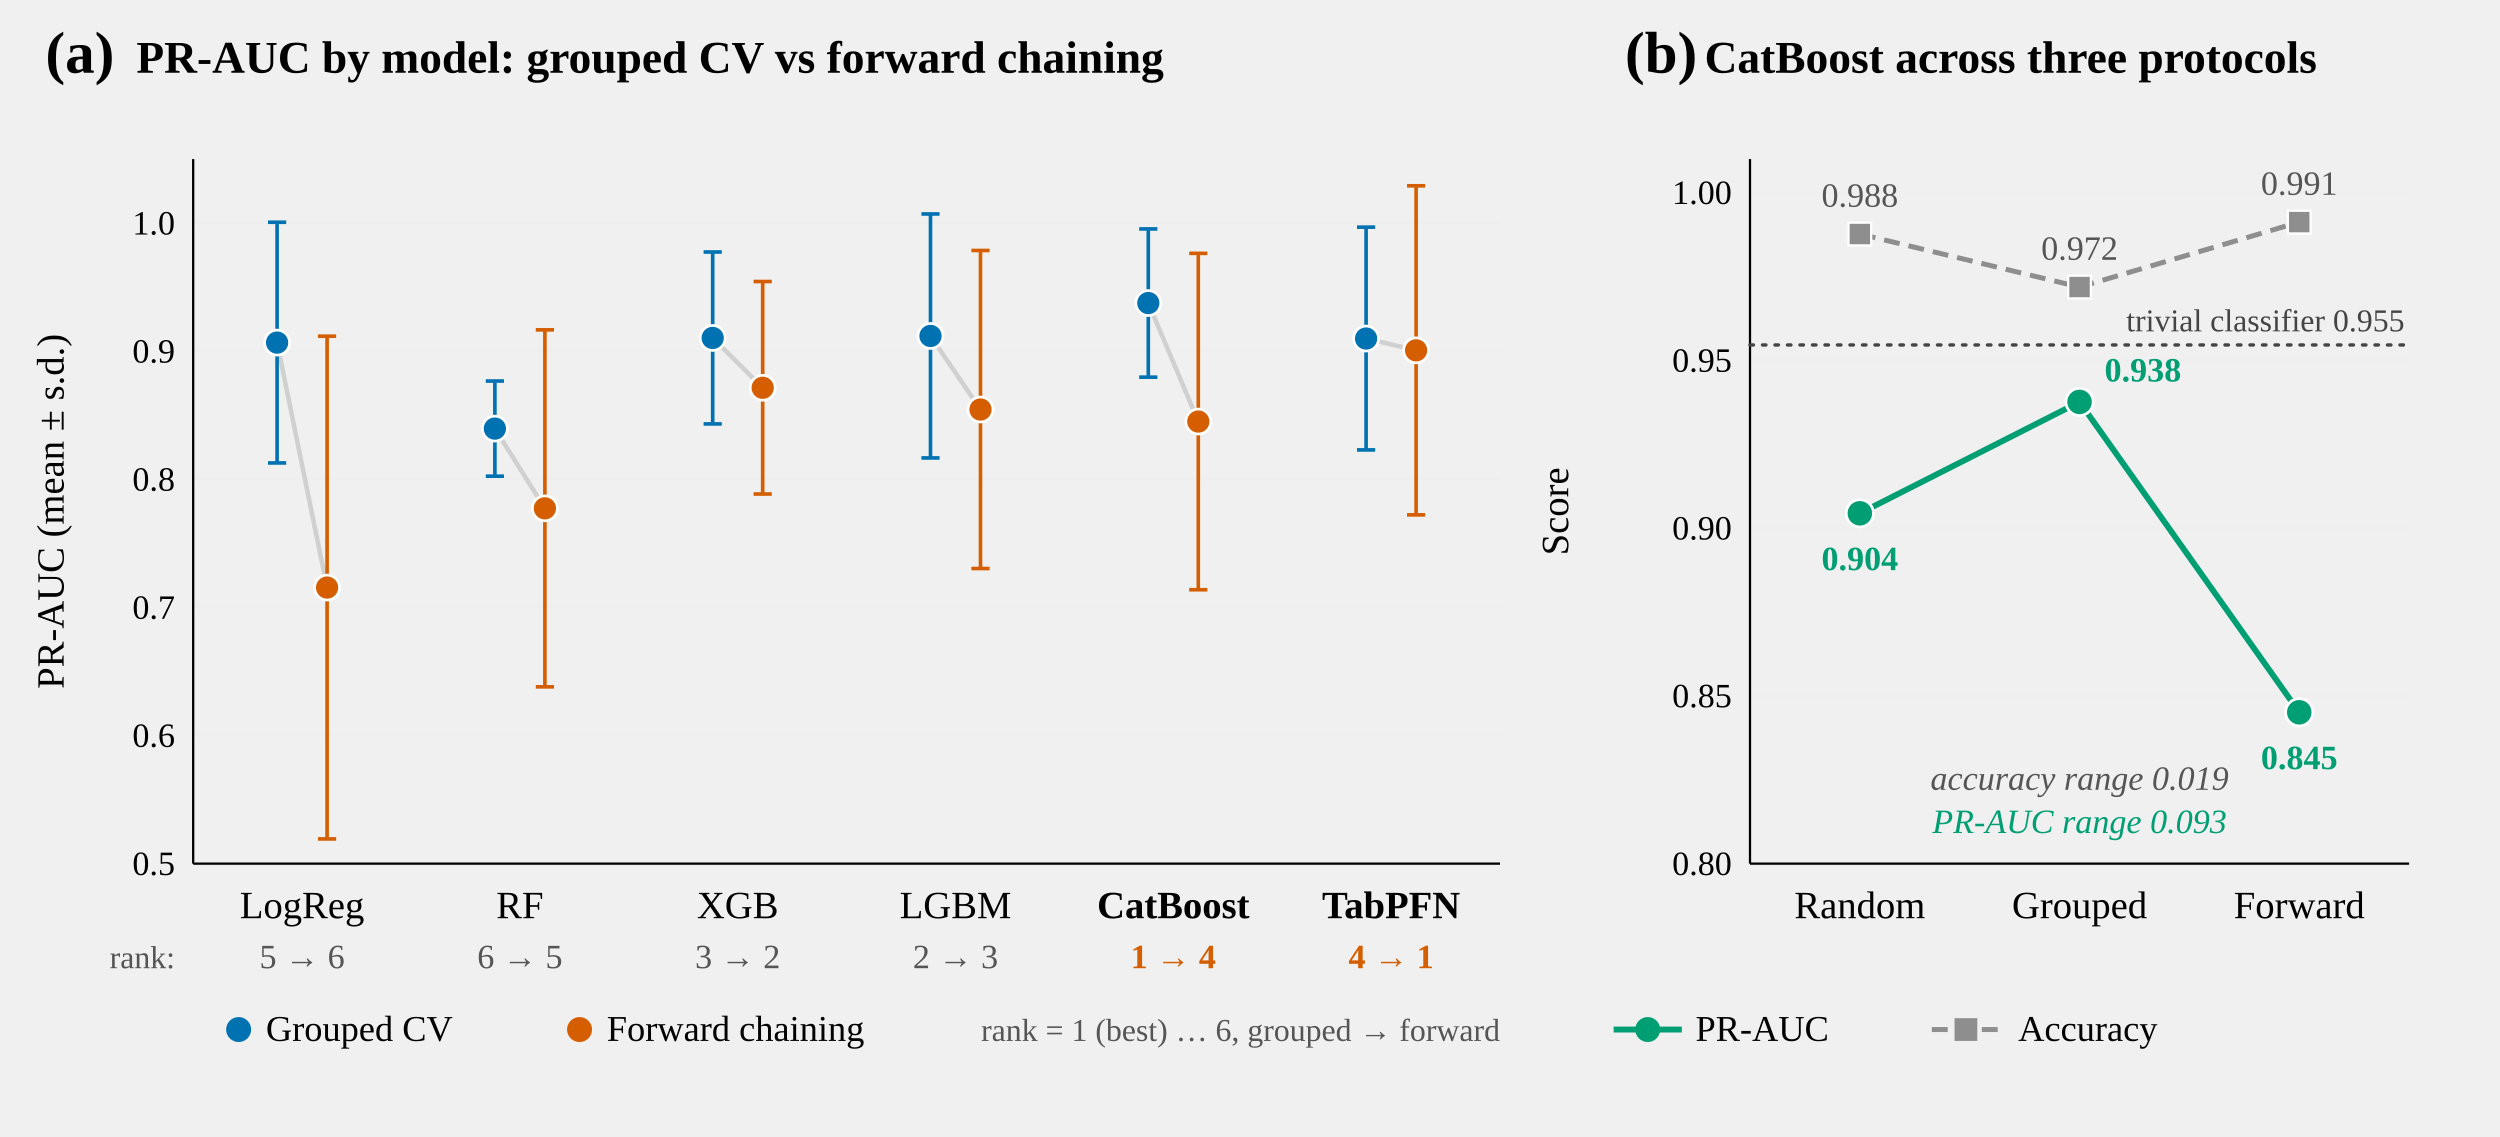
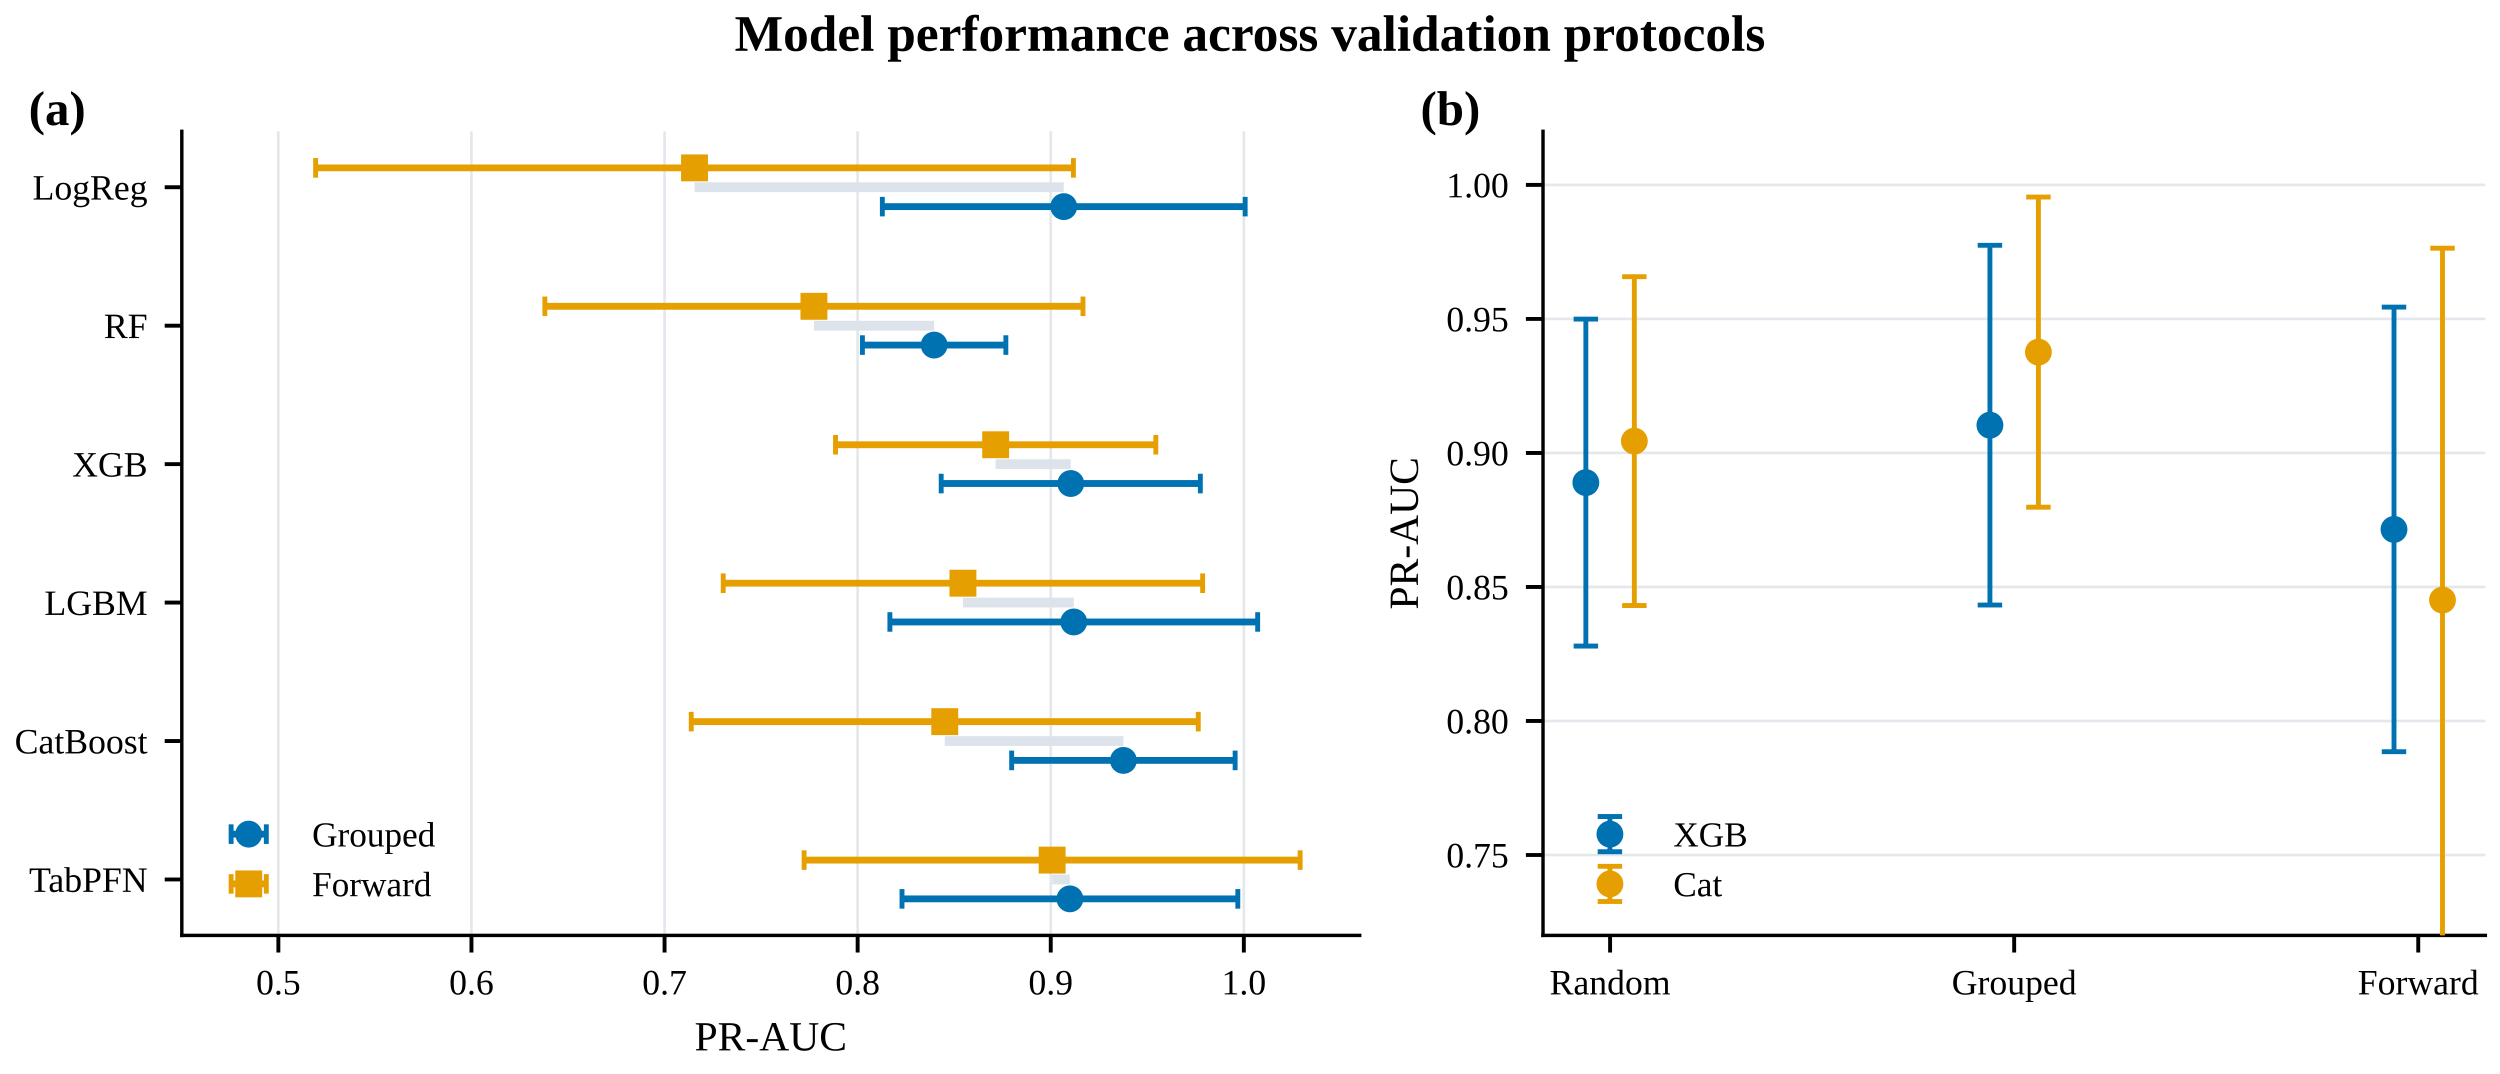
- <svg xmlns="http://www.w3.org/2000/svg" id="fig" viewBox="0 0 1100 500" font-family="Liberation Serif, Times New Roman, serif">
-   <text x="20" y="32" font-size="26" font-weight="bold">(a)</text>
-   <text x="60" y="32" font-size="20" font-weight="bold">PR-AUC by model: grouped CV vs forward chaining</text>
-   <line x1="85" x2="660" y1="380" y2="380" stroke="#eee" />
-   <text x="77" y="385" font-size="15" text-anchor="end">0.5</text>
-   <line x1="85" x2="660" y1="323.636" y2="323.636" stroke="#eee" />
-   <text x="77" y="328.636" font-size="15" text-anchor="end">0.6</text>
-   <line x1="85" x2="660" y1="267.273" y2="267.273" stroke="#eee" />
-   <text x="77" y="272.273" font-size="15" text-anchor="end">0.7</text>
-   <line x1="85" x2="660" y1="210.909" y2="210.909" stroke="#eee" />
-   <text x="77" y="215.909" font-size="15" text-anchor="end">0.8</text>
-   <line x1="85" x2="660" y1="154.545" y2="154.545" stroke="#eee" />
-   <text x="77" y="159.545" font-size="15" text-anchor="end">0.9</text>
-   <line x1="85" x2="660" y1="98.182" y2="98.182" stroke="#eee" />
-   <text x="77" y="103.182" font-size="15" text-anchor="end">1.0</text>
-   <line x1="85" x2="85" y1="70" y2="380" stroke="#000" />
-   <line x1="85" x2="660" y1="380" y2="380" stroke="#000" />
-   <text x="28" y="225" font-size="17" text-anchor="middle" transform="rotate(-90 28 225)">PR-AUC (mean ± s.d.)</text>
-   <line x1="121.917" y1="150.747" x2="143.917" y2="258.525" stroke="#D0D0D0" stroke-width="2" />
-   <line x1="121.917" x2="121.917" y1="203.7" y2="97.793" stroke="#0072B2" stroke-width="1.6" />
-   <line x1="117.917" x2="125.917" y1="203.7" y2="203.7" stroke="#0072B2" stroke-width="1.6" />
-   <line x1="117.917" x2="125.917" y1="97.793" y2="97.793" stroke="#0072B2" stroke-width="1.6" />
-   <line x1="143.917" x2="143.917" y1="369.122" y2="147.928" stroke="#D55E00" stroke-width="1.6" />
-   <line x1="139.917" x2="147.917" y1="369.122" y2="369.122" stroke="#D55E00" stroke-width="1.6" />
-   <line x1="139.917" x2="147.917" y1="147.928" y2="147.928" stroke="#D55E00" stroke-width="1.6" />
-   <circle cx="121.917" cy="150.747" r="5.5" fill="#0072B2" stroke="#fff" stroke-width="1.2" />
-   <circle cx="143.917" cy="258.525" r="5.5" fill="#D55E00" stroke="#fff" stroke-width="1.2" />
-   <text x="132.917" y="404" font-size="17" text-anchor="middle" font-weight="normal">LogReg</text>
-   <text x="132.917" y="426" font-size="15" text-anchor="middle" fill="#555" font-weight="normal">5 → 6</text>
-   <line x1="217.75" y1="188.583" x2="239.75" y2="223.67" stroke="#D0D0D0" stroke-width="2" />
-   <line x1="217.75" x2="217.75" y1="209.517" y2="167.65" stroke="#0072B2" stroke-width="1.6" />
-   <line x1="213.75" x2="221.75" y1="209.517" y2="209.517" stroke="#0072B2" stroke-width="1.6" />
-   <line x1="213.75" x2="221.75" y1="167.65" y2="167.65" stroke="#0072B2" stroke-width="1.6" />
-   <line x1="239.75" x2="239.75" y1="302.207" y2="145.133" stroke="#D55E00" stroke-width="1.6" />
-   <line x1="235.75" x2="243.75" y1="302.207" y2="302.207" stroke="#D55E00" stroke-width="1.6" />
-   <line x1="235.75" x2="243.75" y1="145.133" y2="145.133" stroke="#D55E00" stroke-width="1.6" />
-   <circle cx="217.75" cy="188.583" r="5.5" fill="#0072B2" stroke="#fff" stroke-width="1.2" />
-   <circle cx="239.75" cy="223.67" r="5.5" fill="#D55E00" stroke="#fff" stroke-width="1.2" />
-   <text x="228.75" y="404" font-size="17" text-anchor="middle" font-weight="normal">RF</text>
-   <text x="228.75" y="426" font-size="15" text-anchor="middle" fill="#555" font-weight="normal">6 → 5</text>
-   <line x1="313.583" y1="148.701" x2="335.583" y2="170.62" stroke="#D0D0D0" stroke-width="2" />
-   <line x1="313.583" x2="313.583" y1="186.521" y2="110.881" stroke="#0072B2" stroke-width="1.6" />
-   <line x1="309.583" x2="317.583" y1="186.521" y2="186.521" stroke="#0072B2" stroke-width="1.6" />
-   <line x1="309.583" x2="317.583" y1="110.881" y2="110.881" stroke="#0072B2" stroke-width="1.6" />
-   <line x1="335.583" x2="335.583" y1="217.368" y2="123.872" stroke="#D55E00" stroke-width="1.6" />
-   <line x1="331.583" x2="339.583" y1="217.368" y2="217.368" stroke="#D55E00" stroke-width="1.6" />
-   <line x1="331.583" x2="339.583" y1="123.872" y2="123.872" stroke="#D55E00" stroke-width="1.6" />
-   <circle cx="313.583" cy="148.701" r="5.5" fill="#0072B2" stroke="#fff" stroke-width="1.2" />
-   <circle cx="335.583" cy="170.62" r="5.5" fill="#D55E00" stroke="#fff" stroke-width="1.2" />
-   <text x="324.583" y="404" font-size="17" text-anchor="middle" font-weight="normal">XGB</text>
-   <text x="324.583" y="426" font-size="15" text-anchor="middle" fill="#555" font-weight="normal">3 → 2</text>
-   <line x1="409.417" y1="147.821" x2="431.417" y2="180.18" stroke="#D0D0D0" stroke-width="2" />
-   <line x1="409.417" x2="409.417" y1="201.496" y2="94.146" stroke="#0072B2" stroke-width="1.6" />
-   <line x1="405.417" x2="413.417" y1="201.496" y2="201.496" stroke="#0072B2" stroke-width="1.6" />
-   <line x1="405.417" x2="413.417" y1="94.146" y2="94.146" stroke="#0072B2" stroke-width="1.6" />
-   <line x1="431.417" x2="431.417" y1="250.149" y2="110.21" stroke="#D55E00" stroke-width="1.6" />
-   <line x1="427.417" x2="435.417" y1="250.149" y2="250.149" stroke="#D55E00" stroke-width="1.6" />
-   <line x1="427.417" x2="435.417" y1="110.21" y2="110.21" stroke="#D55E00" stroke-width="1.6" />
-   <circle cx="409.417" cy="147.821" r="5.5" fill="#0072B2" stroke="#fff" stroke-width="1.2" />
-   <circle cx="431.417" cy="180.18" r="5.5" fill="#D55E00" stroke="#fff" stroke-width="1.2" />
-   <text x="420.417" y="404" font-size="17" text-anchor="middle" font-weight="normal">LGBM</text>
-   <text x="420.417" y="426" font-size="15" text-anchor="middle" fill="#555" font-weight="normal">2 → 3</text>
-   <line x1="505.25" y1="133.341" x2="527.25" y2="185.483" stroke="#D0D0D0" stroke-width="2" />
-   <line x1="505.25" x2="505.25" y1="165.953" y2="100.729" stroke="#0072B2" stroke-width="1.6" />
-   <line x1="501.25" x2="509.25" y1="165.953" y2="165.953" stroke="#0072B2" stroke-width="1.6" />
-   <line x1="501.25" x2="509.25" y1="100.729" y2="100.729" stroke="#0072B2" stroke-width="1.6" />
-   <line x1="527.25" x2="527.25" y1="259.483" y2="111.484" stroke="#D55E00" stroke-width="1.6" />
-   <line x1="523.25" x2="531.25" y1="259.483" y2="259.483" stroke="#D55E00" stroke-width="1.6" />
-   <line x1="523.25" x2="531.25" y1="111.484" y2="111.484" stroke="#D55E00" stroke-width="1.6" />
-   <circle cx="505.25" cy="133.341" r="5.5" fill="#0072B2" stroke="#fff" stroke-width="1.2" />
-   <circle cx="527.25" cy="185.483" r="5.5" fill="#D55E00" stroke="#fff" stroke-width="1.2" />
-   <text x="516.25" y="404" font-size="17" text-anchor="middle" font-weight="bold">CatBoost</text>
-   <text x="516.25" y="426" font-size="15" text-anchor="middle" fill="#D55E00" font-weight="bold">1 → 4</text>
-   <line x1="601.083" y1="148.954" x2="623.083" y2="154.145" stroke="#D0D0D0" stroke-width="2" />
-   <line x1="601.083" x2="601.083" y1="197.962" y2="99.946" stroke="#0072B2" stroke-width="1.6" />
-   <line x1="597.083" x2="605.083" y1="197.962" y2="197.962" stroke="#0072B2" stroke-width="1.6" />
-   <line x1="597.083" x2="605.083" y1="99.946" y2="99.946" stroke="#0072B2" stroke-width="1.6" />
-   <line x1="623.083" x2="623.083" y1="226.539" y2="81.752" stroke="#D55E00" stroke-width="1.6" />
-   <line x1="619.083" x2="627.083" y1="226.539" y2="226.539" stroke="#D55E00" stroke-width="1.6" />
-   <line x1="619.083" x2="627.083" y1="81.752" y2="81.752" stroke="#D55E00" stroke-width="1.6" />
-   <circle cx="601.083" cy="148.954" r="5.5" fill="#0072B2" stroke="#fff" stroke-width="1.2" />
-   <circle cx="623.083" cy="154.145" r="5.5" fill="#D55E00" stroke="#fff" stroke-width="1.2" />
-   <text x="612.083" y="404" font-size="17" text-anchor="middle" font-weight="bold">TabPFN</text>
-   <text x="612.083" y="426" font-size="15" text-anchor="middle" fill="#D55E00" font-weight="bold">4 → 1</text>
-   <text x="77" y="426" font-size="14" text-anchor="end" fill="#555">rank:</text>
-   <circle cx="105" cy="453" r="5.5" fill="#0072B2" />
-   <text x="117" y="458" font-size="16">Grouped CV</text>
-   <circle cx="255" cy="453" r="5.5" fill="#D55E00" />
-   <text x="267" y="458" font-size="16">Forward chaining</text>
-   <text x="660" y="458" font-size="14" text-anchor="end" fill="#555">rank = 1 (best) … 6, grouped → forward</text>
-   <text x="715" y="32" font-size="26" font-weight="bold">(b)</text>
-   <text x="750" y="32" font-size="20" font-weight="bold">CatBoost across three protocols</text>
-   <line x1="770" x2="1060" y1="380" y2="380" stroke="#eee" />
-   <text x="762" y="385" font-size="15" text-anchor="end">0.80</text>
-   <line x1="770" x2="1060" y1="306.19" y2="306.19" stroke="#eee" />
-   <text x="762" y="311.19" font-size="15" text-anchor="end">0.85</text>
-   <line x1="770" x2="1060" y1="232.381" y2="232.381" stroke="#eee" />
-   <text x="762" y="237.381" font-size="15" text-anchor="end">0.90</text>
-   <line x1="770" x2="1060" y1="158.571" y2="158.571" stroke="#eee" />
-   <text x="762" y="163.571" font-size="15" text-anchor="end">0.95</text>
-   <line x1="770" x2="1060" y1="84.762" y2="84.762" stroke="#eee" />
-   <text x="762" y="89.762" font-size="15" text-anchor="end">1.00</text>
-   <line x1="770" x2="770" y1="70" y2="380" stroke="#000" />
-   <line x1="770" x2="1060" y1="380" y2="380" stroke="#000" />
-   <text x="690" y="225" font-size="17" text-anchor="middle" transform="rotate(-90 690 225)">Score</text>
-   <line x1="770" x2="1060" y1="151.781" y2="151.781" stroke="#444" stroke-width="1.5" stroke-dasharray="1.5 4" stroke-linecap="round" />
-   <text x="1058" y="145.781" font-size="14" text-anchor="end" fill="#444">trivial classifier 0.955</text>
-   <path d="M818.333,102.978 L915,126.302 L1011.667,97.723" fill="none" stroke="#8E8E8E" stroke-width="2.2" stroke-dasharray="7 4" />
-   <path d="M818.333,225.856 L915,176.847 L1011.667,313.409" fill="none" stroke="#009E73" stroke-width="2.6" />
-   <rect x="813.333" y="97.978" width="10" height="10" fill="#8E8E8E" stroke="#fff" stroke-width="1" />
-   <circle cx="818.333" cy="225.856" r="6" fill="#009E73" stroke="#fff" stroke-width="1.2" />
-   <text x="818.333" y="90.978" font-size="15" text-anchor="middle" fill="#555">0.988</text>
-   <text x="818.333" y="250.856" font-size="15" text-anchor="middle" fill="#009E73" font-weight="bold">0.904</text>
-   <text x="818.333" y="404" font-size="17" text-anchor="middle">Random</text>
-   <rect x="910" y="121.302" width="10" height="10" fill="#8E8E8E" stroke="#fff" stroke-width="1" />
-   <circle cx="915" cy="176.847" r="6" fill="#009E73" stroke="#fff" stroke-width="1.2" />
-   <text x="915" y="114.302" font-size="15" text-anchor="middle" fill="#555">0.972</text>
-   <text x="926" y="167.847" font-size="15" text-anchor="start" fill="#009E73" font-weight="bold">0.938</text>
-   <text x="915" y="404" font-size="17" text-anchor="middle">Grouped</text>
-   <rect x="1006.667" y="92.723" width="10" height="10" fill="#8E8E8E" stroke="#fff" stroke-width="1" />
-   <circle cx="1011.667" cy="313.409" r="6" fill="#009E73" stroke="#fff" stroke-width="1.2" />
-   <text x="1011.667" y="85.723" font-size="15" text-anchor="middle" fill="#555">0.991</text>
-   <text x="1011.667" y="338.409" font-size="15" text-anchor="middle" fill="#009E73" font-weight="bold">0.845</text>
-   <text x="1011.667" y="404" font-size="17" text-anchor="middle">Forward</text>
-   <line x1="710" x2="740" y1="453" y2="453" stroke="#009E73" stroke-width="2.6" />
-   <circle cx="725" cy="453" r="5.5" fill="#009E73" />
-   <text x="746" y="458" font-size="16">PR-AUC</text>
-   <line x1="850" x2="880" y1="453" y2="453" stroke="#8E8E8E" stroke-width="2.2" stroke-dasharray="7 4" />
-   <rect x="860" y="448" width="10" height="10" fill="#8E8E8E" />
-   <text x="888" y="458" font-size="16">Accuracy</text>
-   <text x="915" y="347.524" font-size="15" text-anchor="middle" font-style="italic" fill="#555">accuracy range 0.019</text>
-   <text x="915" y="366.524" font-size="15" text-anchor="middle" font-style="italic" fill="#009E73">PR-AUC range 0.093</text>
+ <svg xmlns="http://www.w3.org/2000/svg" xmlns:xlink="http://www.w3.org/1999/xlink" width="511.2pt" height="219.6pt" viewBox="0 0 511.2 219.6" version="1.1">
+   <defs>
+     <style type="text/css">*{stroke-linejoin: round; stroke-linecap: butt}</style>
+   </defs>
+   <g id="figure_1">
+     <g id="patch_1">
+       <path d="M 0 219.6  L 511.2 219.6  L 511.2 0  L 0 0  z " style="fill: #ffffff" />
+     </g>
+     <g id="axes_1">
+       <g id="patch_2">
+         <path d="M 37.177 191.271  L 278.032 191.271  L 278.032 26.852  L 37.177 26.852  z " style="fill: #ffffff" />
+       </g>
+       <g id="matplotlib.axis_1">
+         <g id="xtick_1">
+           <g id="line2d_1">
+             <path d="M 56.919 191.271  L 56.919 26.852  " clip-path="url(#p3dd27bc2eb)" style="fill: none; stroke: #dde2e8; stroke-opacity: 0.8; stroke-width: 0.55; stroke-linecap: square" />
+           </g>
+           <g id="line2d_2">
+             <defs>
+               <path id="m4e87d9ba52" d="M 0 0  L 0 3.5  " style="stroke: #000000; stroke-width: 0.8" />
+             </defs>
+             <g>
+               <use xlink:href="#m4e87d9ba52" x="56.919" y="191.271" style="stroke: #000000; stroke-width: 0.8" />
+             </g>
+           </g>
+           <g id="text_1">
+             <text style="font-size: 7.3px; font-family: 'Liberation Serif', serif; text-anchor: middle" x="56.919" y="203.337" transform="rotate(-0 56.91899 203.3367)">0.5</text>
+           </g>
+         </g>
+         <g id="xtick_2">
+           <g id="line2d_3">
+             <path d="M 96.403 191.271  L 96.403 26.852  " clip-path="url(#p3dd27bc2eb)" style="fill: none; stroke: #dde2e8; stroke-opacity: 0.8; stroke-width: 0.55; stroke-linecap: square" />
+           </g>
+           <g id="line2d_4">
+             <g>
+               <use xlink:href="#m4e87d9ba52" x="96.403" y="191.271" style="stroke: #000000; stroke-width: 0.8" />
+             </g>
+           </g>
+           <g id="text_2">
+             <text style="font-size: 7.3px; font-family: 'Liberation Serif', serif; text-anchor: middle" x="96.403" y="203.337" transform="rotate(-0 96.40342 203.3367)">0.6</text>
+           </g>
+         </g>
+         <g id="xtick_3">
+           <g id="line2d_5">
+             <path d="M 135.888 191.271  L 135.888 26.852  " clip-path="url(#p3dd27bc2eb)" style="fill: none; stroke: #dde2e8; stroke-opacity: 0.8; stroke-width: 0.55; stroke-linecap: square" />
+           </g>
+           <g id="line2d_6">
+             <g>
+               <use xlink:href="#m4e87d9ba52" x="135.888" y="191.271" style="stroke: #000000; stroke-width: 0.8" />
+             </g>
+           </g>
+           <g id="text_3">
+             <text style="font-size: 7.3px; font-family: 'Liberation Serif', serif; text-anchor: middle" x="135.888" y="203.337" transform="rotate(-0 135.8879 203.3367)">0.7</text>
+           </g>
+         </g>
+         <g id="xtick_4">
+           <g id="line2d_7">
+             <path d="M 175.372 191.271  L 175.372 26.852  " clip-path="url(#p3dd27bc2eb)" style="fill: none; stroke: #dde2e8; stroke-opacity: 0.8; stroke-width: 0.55; stroke-linecap: square" />
+           </g>
+           <g id="line2d_8">
+             <g>
+               <use xlink:href="#m4e87d9ba52" x="175.372" y="191.271" style="stroke: #000000; stroke-width: 0.8" />
+             </g>
+           </g>
+           <g id="text_4">
+             <text style="font-size: 7.3px; font-family: 'Liberation Serif', serif; text-anchor: middle" x="175.372" y="203.337" transform="rotate(-0 175.3723 203.3367)">0.8</text>
+           </g>
+         </g>
+         <g id="xtick_5">
+           <g id="line2d_9">
+             <path d="M 214.857 191.271  L 214.857 26.852  " clip-path="url(#p3dd27bc2eb)" style="fill: none; stroke: #dde2e8; stroke-opacity: 0.8; stroke-width: 0.55; stroke-linecap: square" />
+           </g>
+           <g id="line2d_10">
+             <g>
+               <use xlink:href="#m4e87d9ba52" x="214.857" y="191.271" style="stroke: #000000; stroke-width: 0.8" />
+             </g>
+           </g>
+           <g id="text_5">
+             <text style="font-size: 7.3px; font-family: 'Liberation Serif', serif; text-anchor: middle" x="214.857" y="203.337" transform="rotate(-0 214.8567 203.3367)">0.9</text>
+           </g>
+         </g>
+         <g id="xtick_6">
+           <g id="line2d_11">
+             <path d="M 254.341 191.271  L 254.341 26.852  " clip-path="url(#p3dd27bc2eb)" style="fill: none; stroke: #dde2e8; stroke-opacity: 0.8; stroke-width: 0.55; stroke-linecap: square" />
+           </g>
+           <g id="line2d_12">
+             <g>
+               <use xlink:href="#m4e87d9ba52" x="254.341" y="191.271" style="stroke: #000000; stroke-width: 0.8" />
+             </g>
+           </g>
+           <g id="text_6">
+             <text style="font-size: 7.3px; font-family: 'Liberation Serif', serif; text-anchor: middle" x="254.341" y="203.337" transform="rotate(-0 254.3412 203.3367)">1.0</text>
+           </g>
+         </g>
+         <g id="text_7">
+           <text style="font-size: 8.5px; font-family: 'Liberation Serif', serif; text-anchor: middle" x="157.604" y="214.79" transform="rotate(-0 157.6043 214.7895)">PR-AUC</text>
+         </g>
+       </g>
+       <g id="matplotlib.axis_2">
+         <g id="ytick_1">
+           <g id="line2d_13">
+             <defs>
+               <path id="m6c648e6e97" d="M 0 0  L -3.5 0  " style="stroke: #000000; stroke-width: 0.8" />
+             </defs>
+             <g>
+               <use xlink:href="#m6c648e6e97" x="37.177" y="38.289" style="stroke: #000000; stroke-width: 0.8" />
+             </g>
+           </g>
+           <g id="text_8">
+             <text style="font-size: 7.3px; font-family: 'Liberation Serif', serif; text-anchor: end" x="30.177" y="40.811" transform="rotate(-0 30.17677 40.81148)">LogReg</text>
+           </g>
+         </g>
+         <g id="ytick_2">
+           <g id="line2d_14">
+             <g>
+               <use xlink:href="#m6c648e6e97" x="37.177" y="66.598" style="stroke: #000000; stroke-width: 0.8" />
+             </g>
+           </g>
+           <g id="text_9">
+             <text style="font-size: 7.3px; font-family: 'Liberation Serif', serif; text-anchor: end" x="30.177" y="69.131" transform="rotate(-0 30.17677 69.1308)">RF</text>
+           </g>
+         </g>
+         <g id="ytick_3">
+           <g id="line2d_15">
+             <g>
+               <use xlink:href="#m6c648e6e97" x="37.177" y="94.907" style="stroke: #000000; stroke-width: 0.8" />
+             </g>
+           </g>
+           <g id="text_10">
+             <text style="font-size: 7.3px; font-family: 'Liberation Serif', serif; text-anchor: end" x="30.177" y="97.44" transform="rotate(-0 30.17677 97.43986)">XGB</text>
+           </g>
+         </g>
+         <g id="ytick_4">
+           <g id="line2d_16">
+             <g>
+               <use xlink:href="#m6c648e6e97" x="37.177" y="123.216" style="stroke: #000000; stroke-width: 0.8" />
+             </g>
+           </g>
+           <g id="text_11">
+             <text style="font-size: 7.3px; font-family: 'Liberation Serif', serif; text-anchor: end" x="30.177" y="125.749" transform="rotate(-0 30.17677 125.7489)">LGBM</text>
+           </g>
+         </g>
+         <g id="ytick_5">
+           <g id="line2d_17">
+             <g>
+               <use xlink:href="#m6c648e6e97" x="37.177" y="151.525" style="stroke: #000000; stroke-width: 0.8" />
+             </g>
+           </g>
+           <g id="text_12">
+             <text style="font-size: 7.3px; font-family: 'Liberation Serif', serif; text-anchor: end" x="30.177" y="154.058" transform="rotate(-0 30.17677 154.058)">CatBoost</text>
+           </g>
+         </g>
+         <g id="ytick_6">
+           <g id="line2d_18">
+             <g>
+               <use xlink:href="#m6c648e6e97" x="37.177" y="179.834" style="stroke: #000000; stroke-width: 0.8" />
+             </g>
+           </g>
+           <g id="text_13">
+             <text style="font-size: 7.3px; font-family: 'Liberation Serif', serif; text-anchor: end" x="30.177" y="182.367" transform="rotate(-0 30.17677 182.367)">TabPFN</text>
+           </g>
+         </g>
+       </g>
+       <g id="LineCollection_1">
+         <path d="M 142.016 38.289  L 217.516 38.289  " clip-path="url(#p3dd27bc2eb)" style="fill: none; stroke: #dce3ea; stroke-width: 2" />
+         <path d="M 166.431 66.598  L 191.012 66.598  " clip-path="url(#p3dd27bc2eb)" style="fill: none; stroke: #dce3ea; stroke-width: 2" />
+         <path d="M 203.595 94.907  L 218.95 94.907  " clip-path="url(#p3dd27bc2eb)" style="fill: none; stroke: #dce3ea; stroke-width: 2" />
+         <path d="M 196.9 123.216  L 219.566 123.216  " clip-path="url(#p3dd27bc2eb)" style="fill: none; stroke: #dce3ea; stroke-width: 2" />
+         <path d="M 193.182 151.525  L 229.712 151.525  " clip-path="url(#p3dd27bc2eb)" style="fill: none; stroke: #dce3ea; stroke-width: 2" />
+         <path d="M 215.139 179.834  L 218.774 179.834  " clip-path="url(#p3dd27bc2eb)" style="fill: none; stroke: #dce3ea; stroke-width: 2" />
+       </g>
+       <g id="LineCollection_2">
+         <path d="M 180.422 42.252  L 254.611 42.252  " clip-path="url(#p3dd27bc2eb)" style="fill: none; stroke: #0072b2; stroke-width: 1.4" />
+         <path d="M 176.346 70.561  L 205.677 70.561  " clip-path="url(#p3dd27bc2eb)" style="fill: none; stroke: #0072b2; stroke-width: 1.4" />
+         <path d="M 192.455 98.87  L 245.445 98.87  " clip-path="url(#p3dd27bc2eb)" style="fill: none; stroke: #0072b2; stroke-width: 1.4" />
+         <path d="M 181.965 127.179  L 257.166 127.179  " clip-path="url(#p3dd27bc2eb)" style="fill: none; stroke: #0072b2; stroke-width: 1.4" />
+         <path d="M 206.865 155.488  L 252.559 155.488  " clip-path="url(#p3dd27bc2eb)" style="fill: none; stroke: #0072b2; stroke-width: 1.4" />
+         <path d="M 184.441 183.798  L 253.108 183.798  " clip-path="url(#p3dd27bc2eb)" style="fill: none; stroke: #0072b2; stroke-width: 1.4" />
+       </g>
+       <g id="line2d_19">
+         <defs>
+           <path id="m5d1561e636" d="M 0 2  L 0 -2  " style="stroke: #0072b2" />
+         </defs>
+         <g clip-path="url(#p3dd27bc2eb)">
+           <use xlink:href="#m5d1561e636" x="180.422" y="42.252" style="fill: #0072b2; stroke: #0072b2" />
+           <use xlink:href="#m5d1561e636" x="176.346" y="70.561" style="fill: #0072b2; stroke: #0072b2" />
+           <use xlink:href="#m5d1561e636" x="192.455" y="98.87" style="fill: #0072b2; stroke: #0072b2" />
+           <use xlink:href="#m5d1561e636" x="181.965" y="127.179" style="fill: #0072b2; stroke: #0072b2" />
+           <use xlink:href="#m5d1561e636" x="206.865" y="155.488" style="fill: #0072b2; stroke: #0072b2" />
+           <use xlink:href="#m5d1561e636" x="184.441" y="183.798" style="fill: #0072b2; stroke: #0072b2" />
+         </g>
+       </g>
+       <g id="line2d_20">
+         <g clip-path="url(#p3dd27bc2eb)">
+           <use xlink:href="#m5d1561e636" x="254.611" y="42.252" style="fill: #0072b2; stroke: #0072b2" />
+           <use xlink:href="#m5d1561e636" x="205.677" y="70.561" style="fill: #0072b2; stroke: #0072b2" />
+           <use xlink:href="#m5d1561e636" x="245.445" y="98.87" style="fill: #0072b2; stroke: #0072b2" />
+           <use xlink:href="#m5d1561e636" x="257.166" y="127.179" style="fill: #0072b2; stroke: #0072b2" />
+           <use xlink:href="#m5d1561e636" x="252.559" y="155.488" style="fill: #0072b2; stroke: #0072b2" />
+           <use xlink:href="#m5d1561e636" x="253.108" y="183.798" style="fill: #0072b2; stroke: #0072b2" />
+         </g>
+       </g>
+       <g id="LineCollection_3">
+         <path d="M 64.541 34.326  L 219.491 34.326  " clip-path="url(#p3dd27bc2eb)" style="fill: none; stroke: #e69f00; stroke-width: 1.4" />
+         <path d="M 111.413 62.635  L 221.449 62.635  " clip-path="url(#p3dd27bc2eb)" style="fill: none; stroke: #e69f00; stroke-width: 1.4" />
+         <path d="M 170.847 90.944  L 236.343 90.944  " clip-path="url(#p3dd27bc2eb)" style="fill: none; stroke: #e69f00; stroke-width: 1.4" />
+         <path d="M 147.884 119.253  L 245.915 119.253  " clip-path="url(#p3dd27bc2eb)" style="fill: none; stroke: #e69f00; stroke-width: 1.4" />
+         <path d="M 141.343 147.562  L 245.021 147.562  " clip-path="url(#p3dd27bc2eb)" style="fill: none; stroke: #e69f00; stroke-width: 1.4" />
+         <path d="M 164.424 175.871  L 265.854 175.871  " clip-path="url(#p3dd27bc2eb)" style="fill: none; stroke: #e69f00; stroke-width: 1.4" />
+       </g>
+       <g id="line2d_21">
+         <defs>
+           <path id="me3f2115dd2" d="M 0 2  L 0 -2  " style="stroke: #e69f00" />
+         </defs>
+         <g clip-path="url(#p3dd27bc2eb)">
+           <use xlink:href="#me3f2115dd2" x="64.541" y="34.326" style="fill: #e69f00; stroke: #e69f00" />
+           <use xlink:href="#me3f2115dd2" x="111.413" y="62.635" style="fill: #e69f00; stroke: #e69f00" />
+           <use xlink:href="#me3f2115dd2" x="170.847" y="90.944" style="fill: #e69f00; stroke: #e69f00" />
+           <use xlink:href="#me3f2115dd2" x="147.884" y="119.253" style="fill: #e69f00; stroke: #e69f00" />
+           <use xlink:href="#me3f2115dd2" x="141.343" y="147.562" style="fill: #e69f00; stroke: #e69f00" />
+           <use xlink:href="#me3f2115dd2" x="164.424" y="175.871" style="fill: #e69f00; stroke: #e69f00" />
+         </g>
+       </g>
+       <g id="line2d_22">
+         <g clip-path="url(#p3dd27bc2eb)">
+           <use xlink:href="#me3f2115dd2" x="219.491" y="34.326" style="fill: #e69f00; stroke: #e69f00" />
+           <use xlink:href="#me3f2115dd2" x="221.449" y="62.635" style="fill: #e69f00; stroke: #e69f00" />
+           <use xlink:href="#me3f2115dd2" x="236.343" y="90.944" style="fill: #e69f00; stroke: #e69f00" />
+           <use xlink:href="#me3f2115dd2" x="245.915" y="119.253" style="fill: #e69f00; stroke: #e69f00" />
+           <use xlink:href="#me3f2115dd2" x="245.021" y="147.562" style="fill: #e69f00; stroke: #e69f00" />
+           <use xlink:href="#me3f2115dd2" x="265.854" y="175.871" style="fill: #e69f00; stroke: #e69f00" />
+         </g>
+       </g>
+       <g id="line2d_23">
+         <defs>
+           <path id="m3494a4bef1" d="M 0 2.25  C 0.597 2.25 1.169 2.013 1.591 1.591  C 2.013 1.169 2.25 0.597 2.25 0  C 2.25 -0.597 2.013 -1.169 1.591 -1.591  C 1.169 -2.013 0.597 -2.25 0 -2.25  C -0.597 -2.25 -1.169 -2.013 -1.591 -1.591  C -2.013 -1.169 -2.25 -0.597 -2.25 0  C -2.25 0.597 -2.013 1.169 -1.591 1.591  C -1.169 2.013 -0.597 2.25 0 2.25  z " style="stroke: #0072b2" />
+         </defs>
+         <g clip-path="url(#p3dd27bc2eb)">
+           <use xlink:href="#m3494a4bef1" x="217.516" y="42.252" style="fill: #0072b2; stroke: #0072b2" />
+           <use xlink:href="#m3494a4bef1" x="191.012" y="70.561" style="fill: #0072b2; stroke: #0072b2" />
+           <use xlink:href="#m3494a4bef1" x="218.95" y="98.87" style="fill: #0072b2; stroke: #0072b2" />
+           <use xlink:href="#m3494a4bef1" x="219.566" y="127.179" style="fill: #0072b2; stroke: #0072b2" />
+           <use xlink:href="#m3494a4bef1" x="229.712" y="155.488" style="fill: #0072b2; stroke: #0072b2" />
+           <use xlink:href="#m3494a4bef1" x="218.774" y="183.798" style="fill: #0072b2; stroke: #0072b2" />
+         </g>
+       </g>
+       <g id="line2d_24">
+         <defs>
+           <path id="m47d7a01726" d="M -2.25 2.25  L 2.25 2.25  L 2.25 -2.25  L -2.25 -2.25  z " style="stroke: #e69f00; stroke-linejoin: miter" />
+         </defs>
+         <g clip-path="url(#p3dd27bc2eb)">
+           <use xlink:href="#m47d7a01726" x="142.016" y="34.326" style="fill: #e69f00; stroke: #e69f00; stroke-linejoin: miter" />
+           <use xlink:href="#m47d7a01726" x="166.431" y="62.635" style="fill: #e69f00; stroke: #e69f00; stroke-linejoin: miter" />
+           <use xlink:href="#m47d7a01726" x="203.595" y="90.944" style="fill: #e69f00; stroke: #e69f00; stroke-linejoin: miter" />
+           <use xlink:href="#m47d7a01726" x="196.9" y="119.253" style="fill: #e69f00; stroke: #e69f00; stroke-linejoin: miter" />
+           <use xlink:href="#m47d7a01726" x="193.182" y="147.562" style="fill: #e69f00; stroke: #e69f00; stroke-linejoin: miter" />
+           <use xlink:href="#m47d7a01726" x="215.139" y="175.871" style="fill: #e69f00; stroke: #e69f00; stroke-linejoin: miter" />
+         </g>
+       </g>
+       <g id="patch_3">
+         <path d="M 37.177 191.271  L 37.177 26.852  " style="fill: none; stroke: #000000; stroke-width: 0.7; stroke-linejoin: miter; stroke-linecap: square" />
+       </g>
+       <g id="patch_4">
+         <path d="M 37.177 191.271  L 278.032 191.271  " style="fill: none; stroke: #000000; stroke-width: 0.7; stroke-linejoin: miter; stroke-linecap: square" />
+       </g>
+       <g id="text_14">
+         <text style="font-weight: 700; font-size: 10px; font-family: 'Liberation Serif', serif; text-anchor: start" x="5.866" y="25.57" transform="rotate(-0 5.865616 25.57024)">(a)</text>
+       </g>
+       <g id="legend_1">
+         <g id="LineCollection_4">
+           <path d="M 47.257 170.564  L 54.457 170.564  " style="fill: none; stroke: #0072b2; stroke-width: 1.4" />
+         </g>
+         <g id="line2d_25">
+           <g>
+             <use xlink:href="#m5d1561e636" x="47.257" y="170.564" style="fill: #0072b2; stroke: #0072b2" />
+           </g>
+         </g>
+         <g id="line2d_26">
+           <g>
+             <use xlink:href="#m5d1561e636" x="54.457" y="170.564" style="fill: #0072b2; stroke: #0072b2" />
+           </g>
+         </g>
+         <g id="line2d_27" />
+         <g id="line2d_28">
+           <g>
+             <use xlink:href="#m3494a4bef1" x="50.857" y="170.564" style="fill: #0072b2; stroke: #0072b2" />
+           </g>
+         </g>
+         <g id="text_15">
+           <text style="font-size: 7.2px; font-family: 'Liberation Serif', serif; text-anchor: start" x="63.817" y="173.084" transform="rotate(-0 63.81677 173.0844)">Grouped</text>
+         </g>
+         <g id="LineCollection_5">
+           <path d="M 47.257 180.738  L 54.457 180.738  " style="fill: none; stroke: #e69f00; stroke-width: 1.4" />
+         </g>
+         <g id="line2d_29">
+           <g>
+             <use xlink:href="#me3f2115dd2" x="47.257" y="180.738" style="fill: #e69f00; stroke: #e69f00" />
+           </g>
+         </g>
+         <g id="line2d_30">
+           <g>
+             <use xlink:href="#me3f2115dd2" x="54.457" y="180.738" style="fill: #e69f00; stroke: #e69f00" />
+           </g>
+         </g>
+         <g id="line2d_31" />
+         <g id="line2d_32">
+           <g>
+             <use xlink:href="#m47d7a01726" x="50.857" y="180.738" style="fill: #e69f00; stroke: #e69f00; stroke-linejoin: miter" />
+           </g>
+         </g>
+         <g id="text_16">
+           <text style="font-size: 7.2px; font-family: 'Liberation Serif', serif; text-anchor: start" x="63.817" y="183.258" transform="rotate(-0 63.81677 183.2578)">Forward</text>
+         </g>
+       </g>
+     </g>
+     <g id="axes_2">
+       <g id="patch_5">
+         <path d="M 315.516 191.271  L 508.2 191.271  L 508.2 26.852  L 315.516 26.852  z " style="fill: #ffffff" />
+       </g>
+       <g id="matplotlib.axis_3">
+         <g id="xtick_7">
+           <g id="line2d_33">
+             <g>
+               <use xlink:href="#m4e87d9ba52" x="329.232" y="191.271" style="stroke: #000000; stroke-width: 0.8" />
+             </g>
+           </g>
+           <g id="text_17">
+             <text style="font-size: 7.3px; font-family: 'Liberation Serif', serif; text-anchor: middle" x="329.232" y="203.337" transform="rotate(-0 329.2317 203.3367)">Random</text>
+           </g>
+         </g>
+         <g id="xtick_8">
+           <g id="line2d_34">
+             <g>
+               <use xlink:href="#m4e87d9ba52" x="411.858" y="191.271" style="stroke: #000000; stroke-width: 0.8" />
+             </g>
+           </g>
+           <g id="text_18">
+             <text style="font-size: 7.3px; font-family: 'Liberation Serif', serif; text-anchor: middle" x="411.858" y="203.337" transform="rotate(-0 411.8577 203.3367)">Grouped</text>
+           </g>
+         </g>
+         <g id="xtick_9">
+           <g id="line2d_35">
+             <g>
+               <use xlink:href="#m4e87d9ba52" x="494.484" y="191.271" style="stroke: #000000; stroke-width: 0.8" />
+             </g>
+           </g>
+           <g id="text_19">
+             <text style="font-size: 7.3px; font-family: 'Liberation Serif', serif; text-anchor: middle" x="494.484" y="203.337" transform="rotate(-0 494.4838 203.3367)">Forward</text>
+           </g>
+         </g>
+       </g>
+       <g id="matplotlib.axis_4">
+         <g id="ytick_7">
+           <g id="line2d_36">
+             <path d="M 315.516 174.829  L 508.2 174.829  " clip-path="url(#pab06bdbc38)" style="fill: none; stroke: #dde2e8; stroke-opacity: 0.8; stroke-width: 0.55; stroke-linecap: square" />
+           </g>
+           <g id="line2d_37">
+             <g>
+               <use xlink:href="#m6c648e6e97" x="315.516" y="174.829" style="stroke: #000000; stroke-width: 0.8" />
+             </g>
+           </g>
+           <g id="text_20">
+             <text style="font-size: 7.3px; font-family: 'Liberation Serif', serif; text-anchor: end" x="308.516" y="177.362" transform="rotate(-0 308.5157 177.362)">0.75</text>
+           </g>
+         </g>
+         <g id="ytick_8">
+           <g id="line2d_38">
+             <path d="M 315.516 147.426  L 508.2 147.426  " clip-path="url(#pab06bdbc38)" style="fill: none; stroke: #dde2e8; stroke-opacity: 0.8; stroke-width: 0.55; stroke-linecap: square" />
+           </g>
+           <g id="line2d_39">
+             <g>
+               <use xlink:href="#m6c648e6e97" x="315.516" y="147.426" style="stroke: #000000; stroke-width: 0.8" />
+             </g>
+           </g>
+           <g id="text_21">
+             <text style="font-size: 7.3px; font-family: 'Liberation Serif', serif; text-anchor: end" x="308.516" y="149.959" transform="rotate(-0 308.5157 149.9588)">0.80</text>
+           </g>
+         </g>
+         <g id="ytick_9">
+           <g id="line2d_40">
+             <path d="M 315.516 120.023  L 508.2 120.023  " clip-path="url(#pab06bdbc38)" style="fill: none; stroke: #dde2e8; stroke-opacity: 0.8; stroke-width: 0.55; stroke-linecap: square" />
+           </g>
+           <g id="line2d_41">
+             <g>
+               <use xlink:href="#m6c648e6e97" x="315.516" y="120.023" style="stroke: #000000; stroke-width: 0.8" />
+             </g>
+           </g>
+           <g id="text_22">
+             <text style="font-size: 7.3px; font-family: 'Liberation Serif', serif; text-anchor: end" x="308.516" y="122.556" transform="rotate(-0 308.5157 122.5557)">0.85</text>
+           </g>
+         </g>
+         <g id="ytick_10">
+           <g id="line2d_42">
+             <path d="M 315.516 92.62  L 508.2 92.62  " clip-path="url(#pab06bdbc38)" style="fill: none; stroke: #dde2e8; stroke-opacity: 0.8; stroke-width: 0.55; stroke-linecap: square" />
+           </g>
+           <g id="line2d_43">
+             <g>
+               <use xlink:href="#m6c648e6e97" x="315.516" y="92.62" style="stroke: #000000; stroke-width: 0.8" />
+             </g>
+           </g>
+           <g id="text_23">
+             <text style="font-size: 7.3px; font-family: 'Liberation Serif', serif; text-anchor: end" x="308.516" y="95.152" transform="rotate(-0 308.5157 95.15249)">0.90</text>
+           </g>
+         </g>
+         <g id="ytick_11">
+           <g id="line2d_44">
+             <path d="M 315.516 65.217  L 508.2 65.217  " clip-path="url(#pab06bdbc38)" style="fill: none; stroke: #dde2e8; stroke-opacity: 0.8; stroke-width: 0.55; stroke-linecap: square" />
+           </g>
+           <g id="line2d_45">
+             <g>
+               <use xlink:href="#m6c648e6e97" x="315.516" y="65.217" style="stroke: #000000; stroke-width: 0.8" />
+             </g>
+           </g>
+           <g id="text_24">
+             <text style="font-size: 7.3px; font-family: 'Liberation Serif', serif; text-anchor: end" x="308.516" y="67.749" transform="rotate(-0 308.5157 67.74932)">0.95</text>
+           </g>
+         </g>
+         <g id="ytick_12">
+           <g id="line2d_46">
+             <path d="M 315.516 37.813  L 508.2 37.813  " clip-path="url(#pab06bdbc38)" style="fill: none; stroke: #dde2e8; stroke-opacity: 0.8; stroke-width: 0.55; stroke-linecap: square" />
+           </g>
+           <g id="line2d_47">
+             <g>
+               <use xlink:href="#m6c648e6e97" x="315.516" y="37.813" style="stroke: #000000; stroke-width: 0.8" />
+             </g>
+           </g>
+           <g id="text_25">
+             <text style="font-size: 7.3px; font-family: 'Liberation Serif', serif; text-anchor: end" x="308.516" y="40.346" transform="rotate(-0 308.5157 40.34615)">1.00</text>
+           </g>
+         </g>
+         <g id="text_26">
+           <text style="font-size: 8.5px; font-family: 'Liberation Serif', serif; text-anchor: middle" x="289.93" y="109.062" transform="rotate(-90 289.9305 109.0616)">PR-AUC</text>
+         </g>
+       </g>
+       <g id="patch_6">
+         <path d="M 315.516 191.271  L 315.516 26.852  " style="fill: none; stroke: #000000; stroke-width: 0.7; stroke-linejoin: miter; stroke-linecap: square" />
+       </g>
+       <g id="patch_7">
+         <path d="M 315.516 191.271  L 508.2 191.271  " style="fill: none; stroke: #000000; stroke-width: 0.7; stroke-linejoin: miter; stroke-linecap: square" />
+       </g>
+       <g id="LineCollection_6">
+         <path d="M 324.274 132.11  L 324.274 65.253  " clip-path="url(#pab06bdbc38)" style="fill: none; stroke: #0072b2" />
+         <path d="M 406.9 123.715  L 406.9 50.162  " clip-path="url(#pab06bdbc38)" style="fill: none; stroke: #0072b2" />
+         <path d="M 489.526 153.708  L 489.526 62.795  " clip-path="url(#pab06bdbc38)" style="fill: none; stroke: #0072b2" />
+       </g>
+       <g id="line2d_48">
+         <defs>
+           <path id="mf65a88b536" d="M 2.5 0  L -2.5 -0  " style="stroke: #0072b2" />
+         </defs>
+         <g clip-path="url(#pab06bdbc38)">
+           <use xlink:href="#mf65a88b536" x="324.274" y="132.11" style="fill: #0072b2; stroke: #0072b2" />
+           <use xlink:href="#mf65a88b536" x="406.9" y="123.715" style="fill: #0072b2; stroke: #0072b2" />
+           <use xlink:href="#mf65a88b536" x="489.526" y="153.708" style="fill: #0072b2; stroke: #0072b2" />
+         </g>
+       </g>
+       <g id="line2d_49">
+         <g clip-path="url(#pab06bdbc38)">
+           <use xlink:href="#mf65a88b536" x="324.274" y="65.253" style="fill: #0072b2; stroke: #0072b2" />
+           <use xlink:href="#mf65a88b536" x="406.9" y="50.162" style="fill: #0072b2; stroke: #0072b2" />
+           <use xlink:href="#mf65a88b536" x="489.526" y="62.795" style="fill: #0072b2; stroke: #0072b2" />
+         </g>
+       </g>
+       <g id="LineCollection_7">
+         <path d="M 334.189 123.821  L 334.189 56.579  " clip-path="url(#pab06bdbc38)" style="fill: none; stroke: #e69f00" />
+         <path d="M 416.815 103.713  L 416.815 40.287  " clip-path="url(#pab06bdbc38)" style="fill: none; stroke: #e69f00" />
+         <path d="M 499.441 194.661  L 499.441 50.75  " clip-path="url(#pab06bdbc38)" style="fill: none; stroke: #e69f00" />
+       </g>
+       <g id="line2d_50">
+         <defs>
+           <path id="m53226f629a" d="M 2.5 0  L -2.5 -0  " style="stroke: #e69f00" />
+         </defs>
+         <g clip-path="url(#pab06bdbc38)">
+           <use xlink:href="#m53226f629a" x="334.189" y="123.821" style="fill: #e69f00; stroke: #e69f00" />
+           <use xlink:href="#m53226f629a" x="416.815" y="103.713" style="fill: #e69f00; stroke: #e69f00" />
+           <use xlink:href="#m53226f629a" x="499.441" y="194.661" style="fill: #e69f00; stroke: #e69f00" />
+         </g>
+       </g>
+       <g id="line2d_51">
+         <g clip-path="url(#pab06bdbc38)">
+           <use xlink:href="#m53226f629a" x="334.189" y="56.579" style="fill: #e69f00; stroke: #e69f00" />
+           <use xlink:href="#m53226f629a" x="416.815" y="40.287" style="fill: #e69f00; stroke: #e69f00" />
+           <use xlink:href="#m53226f629a" x="499.441" y="50.75" style="fill: #e69f00; stroke: #e69f00" />
+         </g>
+       </g>
+       <g id="text_27">
+         <text style="font-weight: 700; font-size: 10px; font-family: 'Liberation Serif', serif; text-anchor: start" x="290.467" y="25.57" transform="rotate(-0 290.4668 25.57024)">(b)</text>
+       </g>
+       <g id="line2d_52">
+         <g clip-path="url(#pab06bdbc38)">
+           <use xlink:href="#m3494a4bef1" x="324.274" y="98.682" style="fill: #0072b2; stroke: #0072b2" />
+           <use xlink:href="#m3494a4bef1" x="406.9" y="86.939" style="fill: #0072b2; stroke: #0072b2" />
+           <use xlink:href="#m3494a4bef1" x="489.526" y="108.251" style="fill: #0072b2; stroke: #0072b2" />
+         </g>
+       </g>
+       <g id="line2d_53">
+         <defs>
+           <path id="m997c19b330" d="M 0 2.25  C 0.597 2.25 1.169 2.013 1.591 1.591  C 2.013 1.169 2.25 0.597 2.25 0  C 2.25 -0.597 2.013 -1.169 1.591 -1.591  C 1.169 -2.013 0.597 -2.25 0 -2.25  C -0.597 -2.25 -1.169 -2.013 -1.591 -1.591  C -2.013 -1.169 -2.25 -0.597 -2.25 0  C -2.25 0.597 -2.013 1.169 -1.591 1.591  C -1.169 2.013 -0.597 2.25 0 2.25  z " style="stroke: #e69f00" />
+         </defs>
+         <g clip-path="url(#pab06bdbc38)">
+           <use xlink:href="#m997c19b330" x="334.189" y="90.2" style="fill: #e69f00; stroke: #e69f00" />
+           <use xlink:href="#m997c19b330" x="416.815" y="72" style="fill: #e69f00; stroke: #e69f00" />
+           <use xlink:href="#m997c19b330" x="499.441" y="122.705" style="fill: #e69f00; stroke: #e69f00" />
+         </g>
+       </g>
+       <g id="legend_2">
+         <g id="LineCollection_8">
+           <path d="M 329.196 174.164  L 329.196 166.964  " style="fill: none; stroke: #0072b2" />
+         </g>
+         <g id="line2d_54">
+           <g>
+             <use xlink:href="#mf65a88b536" x="329.196" y="174.164" style="fill: #0072b2; stroke: #0072b2" />
+           </g>
+         </g>
+         <g id="line2d_55">
+           <g>
+             <use xlink:href="#mf65a88b536" x="329.196" y="166.964" style="fill: #0072b2; stroke: #0072b2" />
+           </g>
+         </g>
+         <g id="line2d_56" />
+         <g id="line2d_57">
+           <g>
+             <use xlink:href="#m3494a4bef1" x="329.196" y="170.564" style="fill: #0072b2; stroke: #0072b2" />
+           </g>
+         </g>
+         <g id="text_28">
+           <text style="font-size: 7.2px; font-family: 'Liberation Serif', serif; text-anchor: start" x="342.156" y="173.084" transform="rotate(-0 342.1557 173.0844)">XGB</text>
+         </g>
+         <g id="LineCollection_9">
+           <path d="M 329.196 184.338  L 329.196 177.138  " style="fill: none; stroke: #e69f00" />
+         </g>
+         <g id="line2d_58">
+           <g>
+             <use xlink:href="#m53226f629a" x="329.196" y="184.338" style="fill: #e69f00; stroke: #e69f00" />
+           </g>
+         </g>
+         <g id="line2d_59">
+           <g>
+             <use xlink:href="#m53226f629a" x="329.196" y="177.138" style="fill: #e69f00; stroke: #e69f00" />
+           </g>
+         </g>
+         <g id="line2d_60" />
+         <g id="line2d_61">
+           <g>
+             <use xlink:href="#m997c19b330" x="329.196" y="180.738" style="fill: #e69f00; stroke: #e69f00" />
+           </g>
+         </g>
+         <g id="text_29">
+           <text style="font-size: 7.2px; font-family: 'Liberation Serif', serif; text-anchor: start" x="342.156" y="183.258" transform="rotate(-0 342.1557 183.2578)">Cat</text>
+         </g>
+       </g>
+     </g>
+     <g id="text_30">
+       <text style="font-weight: 700; font-size: 10.5px; font-family: 'Liberation Serif', serif; text-anchor: middle" x="255.6" y="10.393" transform="rotate(-0 255.6 10.3929)">Model performance across validation protocols</text>
+     </g>
+   </g>
+   <defs>
+     <clipPath id="p3dd27bc2eb">
+       <rect x="37.177" y="26.852" width="240.855" height="164.419" />
+     </clipPath>
+     <clipPath id="pab06bdbc38">
+       <rect x="315.516" y="26.852" width="192.684" height="164.419" />
+     </clipPath>
+   </defs>
</svg>
